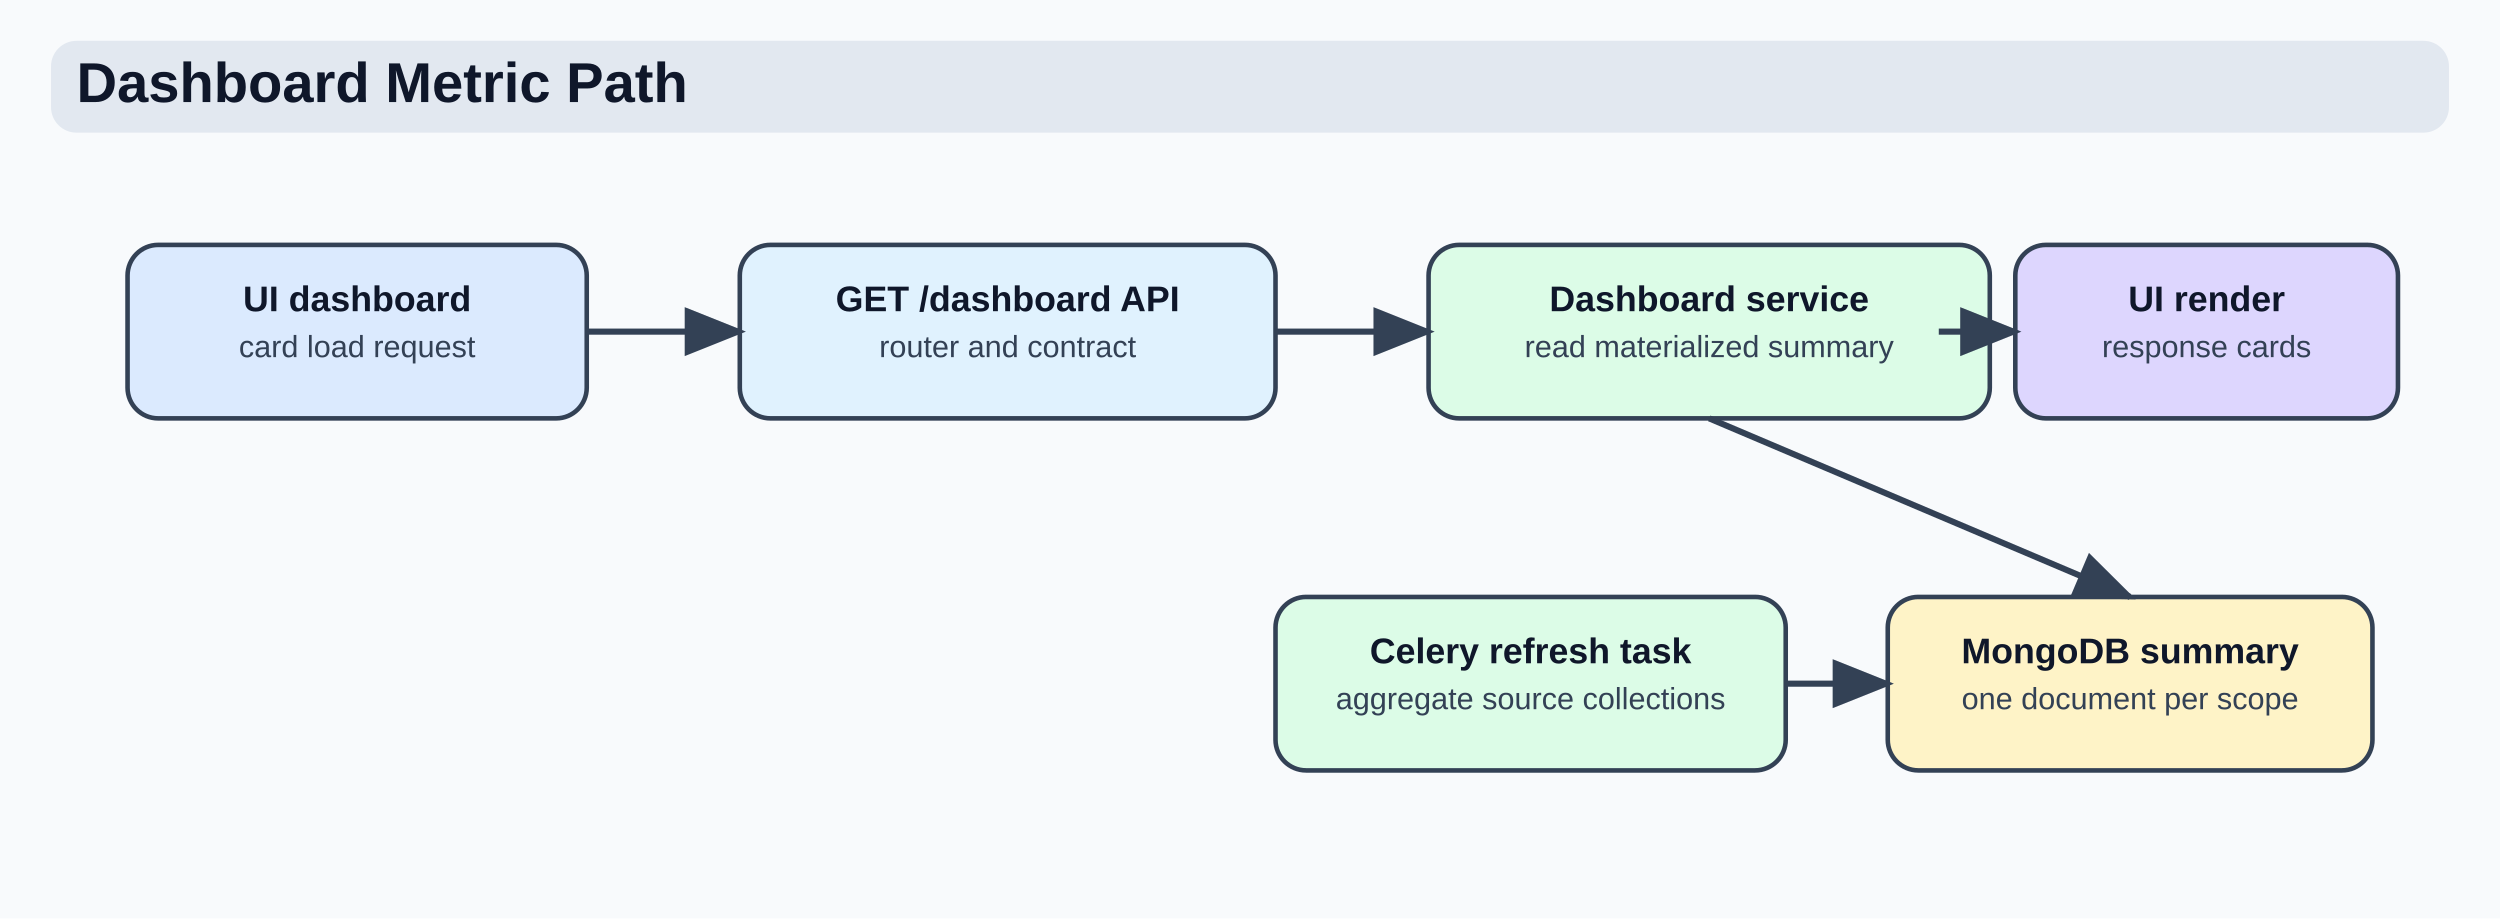
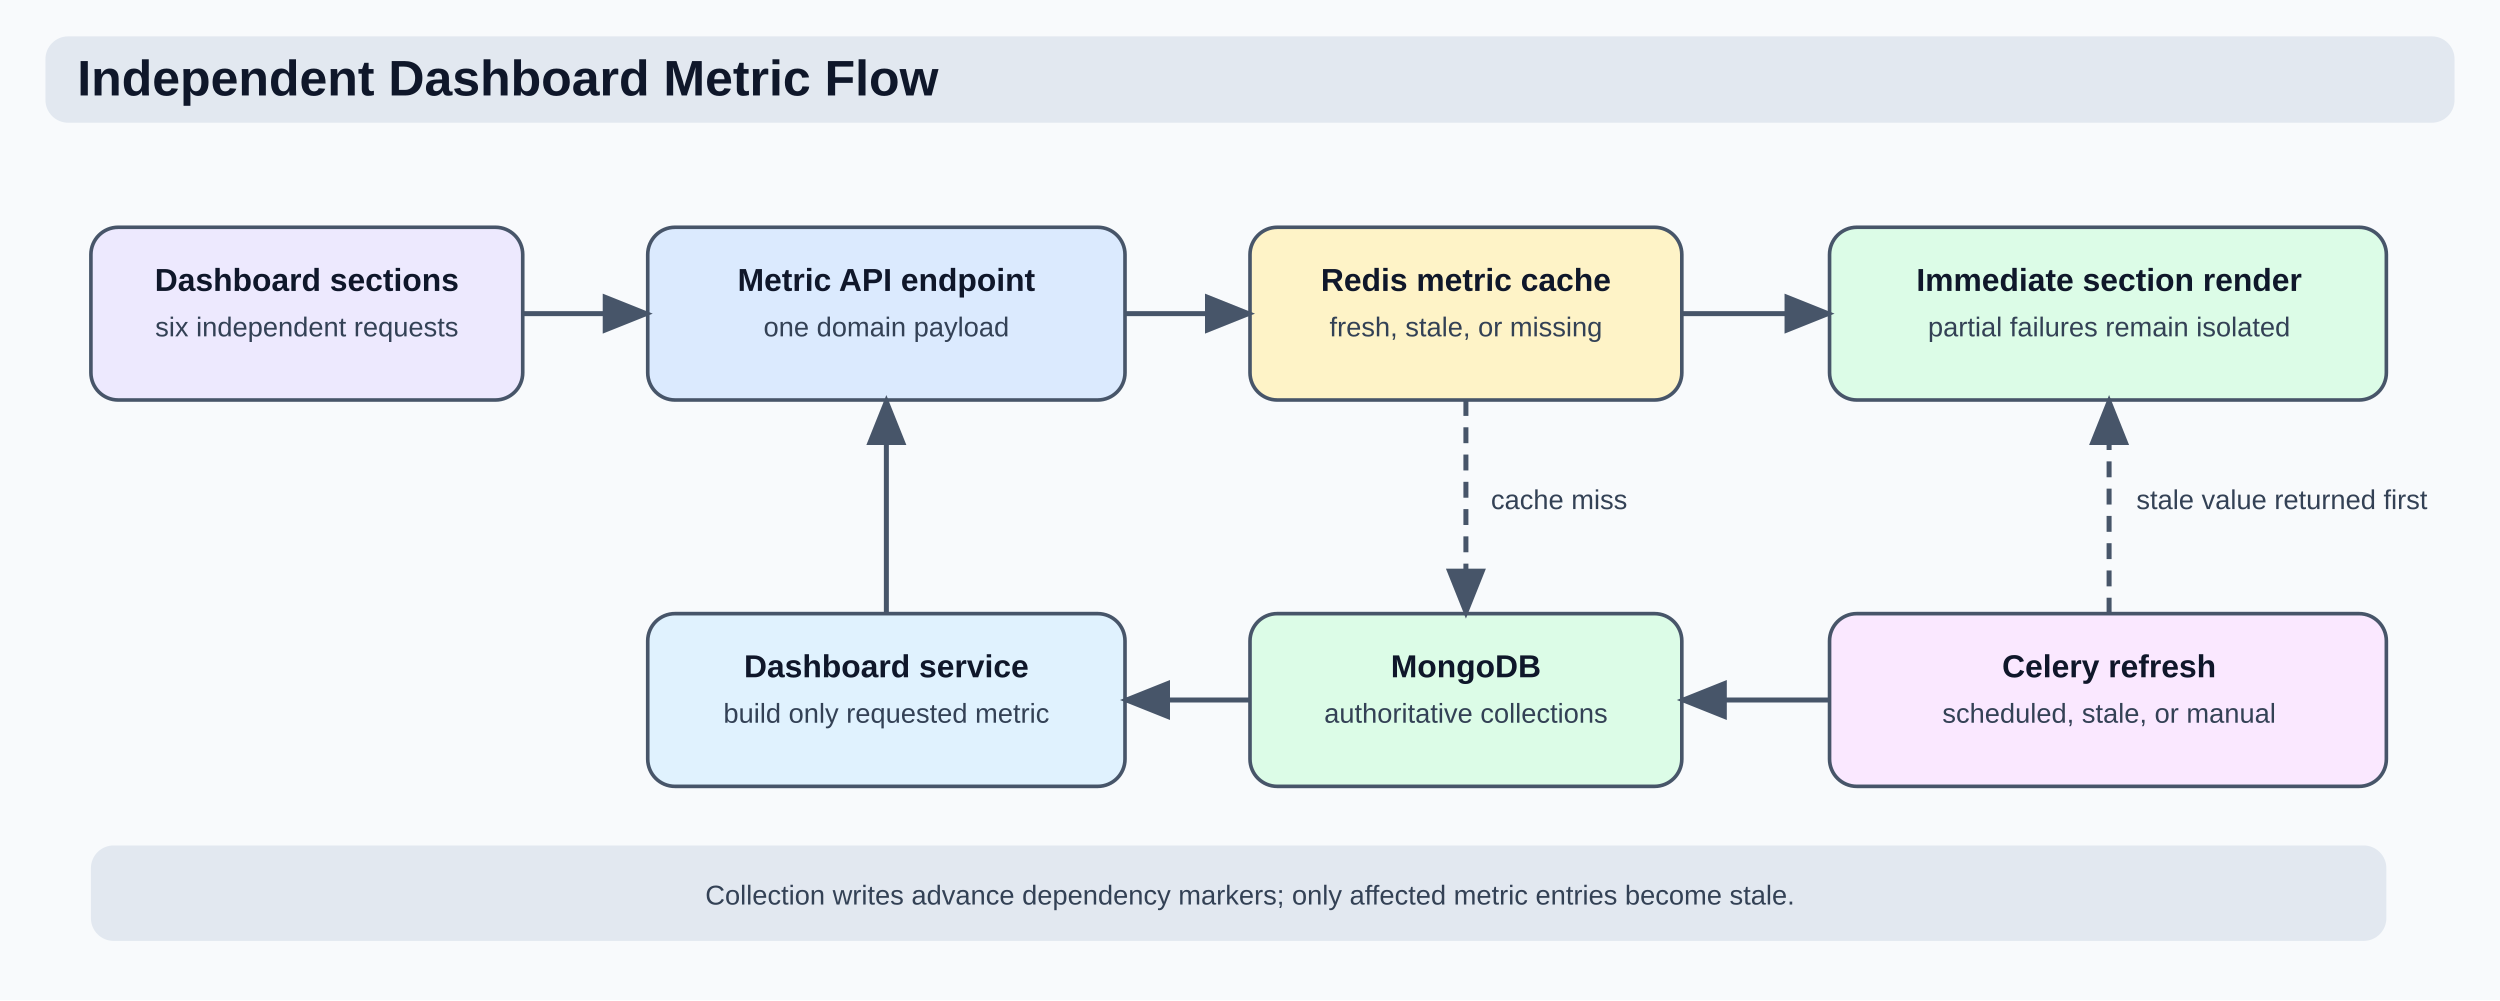
- <svg xmlns="http://www.w3.org/2000/svg" width="980" height="360" viewBox="0 0 980 360" role="img" aria-labelledby="title desc">
+ <svg xmlns="http://www.w3.org/2000/svg" width="1100" height="440" viewBox="0 0 1100 440" role="img" aria-labelledby="title desc">
  <defs>
    <style>
      .canvas { fill: #f8fafc; }
-       .title-band { fill: #e2e8f0; }
+       .band { fill: #e2e8f0; }
      .title { font: 700 22px 'Segoe UI', Arial, sans-serif; fill: #0f172a; }
      .label { font: 700 14px 'Segoe UI', Arial, sans-serif; fill: #0f172a; }
      .sub { font: 12px 'Segoe UI', Arial, sans-serif; fill: #334155; }
-       .box { stroke: #334155; stroke-width: 1.8; rx: 12; ry: 12; }
-       .arrow { stroke: #334155; stroke-width: 2.4; fill: none; marker-end: url(#arrow); }
+       .box { stroke: #475569; stroke-width: 1.6; rx: 12; ry: 12; }
+       .arrow { stroke: #475569; stroke-width: 2.2; fill: none; marker-end: url(#arrow); }
+       .dashed { stroke-dasharray: 7 5; }
    </style>
    <marker id="arrow" markerWidth="10" markerHeight="8" refX="9" refY="4" orient="auto">
-       <polygon points="0,0 10,4 0,8" fill="#334155" />
+       <polygon points="0,0 10,4 0,8" fill="#475569" />
    </marker>
  </defs>
-   <rect x="0" y="0" width="980" height="360" class="canvas" />
-   <rect x="20" y="16" width="940" height="36" rx="10" class="title-band" />
-   <text x="30" y="40" class="title">Dashboard Metric Path</text>
-   <rect x="50" y="96" width="180" height="68" class="box" fill="#dbeafe" />
-   <text x="140" y="122" text-anchor="middle" class="label">UI dashboard</text>
-   <text x="140" y="140" text-anchor="middle" class="sub">card load request</text>
-   <rect x="290" y="96" width="210" height="68" class="box" fill="#e0f2fe" />
-   <text x="395" y="122" text-anchor="middle" class="label">GET /dashboard API</text>
-   <text x="395" y="140" text-anchor="middle" class="sub">router and contract</text>
-   <rect x="560" y="96" width="220" height="68" class="box" fill="#dcfce7" />
-   <text x="670" y="122" text-anchor="middle" class="label">Dashboard service</text>
-   <text x="670" y="140" text-anchor="middle" class="sub">read materialized summary</text>
-   <rect x="500" y="234" width="200" height="68" class="box" fill="#dcfce7" />
-   <text x="600" y="260" text-anchor="middle" class="label">Celery refresh task</text>
-   <text x="600" y="278" text-anchor="middle" class="sub">aggregate source collections</text>
-   <rect x="740" y="234" width="190" height="68" class="box" fill="#fef3c7" />
-   <text x="835" y="260" text-anchor="middle" class="label">MongoDB summary</text>
-   <text x="835" y="278" text-anchor="middle" class="sub">one document per scope</text>
-   <rect x="790" y="96" width="150" height="68" class="box" fill="#ddd6fe" />
-   <text x="865" y="122" text-anchor="middle" class="label">UI render</text>
-   <text x="865" y="140" text-anchor="middle" class="sub">response cards</text>
-   <path d="M230 130 L290 130" class="arrow" />
-   <path d="M500 130 L560 130" class="arrow" />
-   <path d="M760 130 L790 130" class="arrow" />
-   <path d="M670 164 L835 234" class="arrow" />
-   <path d="M700 268 L740 268" class="arrow" />
+   <rect width="1100" height="440" class="canvas" />
+   <rect x="20" y="16" width="1060" height="38" rx="10" class="band" />
+   <text x="34" y="42" class="title">Independent Dashboard Metric Flow</text>
+   <rect x="40" y="100" width="190" height="76" class="box" fill="#ede9fe" />
+   <text x="135" y="128" text-anchor="middle" class="label">Dashboard sections</text>
+   <text x="135" y="148" text-anchor="middle" class="sub">six independent requests</text>
+   <rect x="285" y="100" width="210" height="76" class="box" fill="#dbeafe" />
+   <text x="390" y="128" text-anchor="middle" class="label">Metric API endpoint</text>
+   <text x="390" y="148" text-anchor="middle" class="sub">one domain payload</text>
+   <rect x="550" y="100" width="190" height="76" class="box" fill="#fef3c7" />
+   <text x="645" y="128" text-anchor="middle" class="label">Redis metric cache</text>
+   <text x="645" y="148" text-anchor="middle" class="sub">fresh, stale, or missing</text>
+   <rect x="805" y="100" width="245" height="76" class="box" fill="#dcfce7" />
+   <text x="928" y="128" text-anchor="middle" class="label">Immediate section render</text>
+   <text x="928" y="148" text-anchor="middle" class="sub">partial failures remain isolated</text>
+   <rect x="285" y="270" width="210" height="76" class="box" fill="#e0f2fe" />
+   <text x="390" y="298" text-anchor="middle" class="label">Dashboard service</text>
+   <text x="390" y="318" text-anchor="middle" class="sub">build only requested metric</text>
+   <rect x="550" y="270" width="190" height="76" class="box" fill="#dcfce7" />
+   <text x="645" y="298" text-anchor="middle" class="label">MongoDB</text>
+   <text x="645" y="318" text-anchor="middle" class="sub">authoritative collections</text>
+   <rect x="805" y="270" width="245" height="76" class="box" fill="#fae8ff" />
+   <text x="928" y="298" text-anchor="middle" class="label">Celery refresh</text>
+   <text x="928" y="318" text-anchor="middle" class="sub">scheduled, stale, or manual</text>
+   <path d="M230 138 L285 138" class="arrow" />
+   <path d="M495 138 L550 138" class="arrow" />
+   <path d="M740 138 L805 138" class="arrow" />
+   <path d="M645 176 L645 270" class="arrow dashed" />
+   <text x="656" y="224" class="sub">cache miss</text>
+   <path d="M550 308 L495 308" class="arrow" />
+   <path d="M390 270 L390 176" class="arrow" />
+   <path d="M805 308 L740 308" class="arrow" />
+   <path d="M928 270 L928 176" class="arrow dashed" />
+   <text x="940" y="224" class="sub">stale value returned first</text>
+   <rect x="40" y="372" width="1010" height="42" rx="10" class="band" />
+   <text x="550" y="398" text-anchor="middle" class="sub">Collection writes advance dependency markers; only affected metric entries become stale.</text>
</svg>
